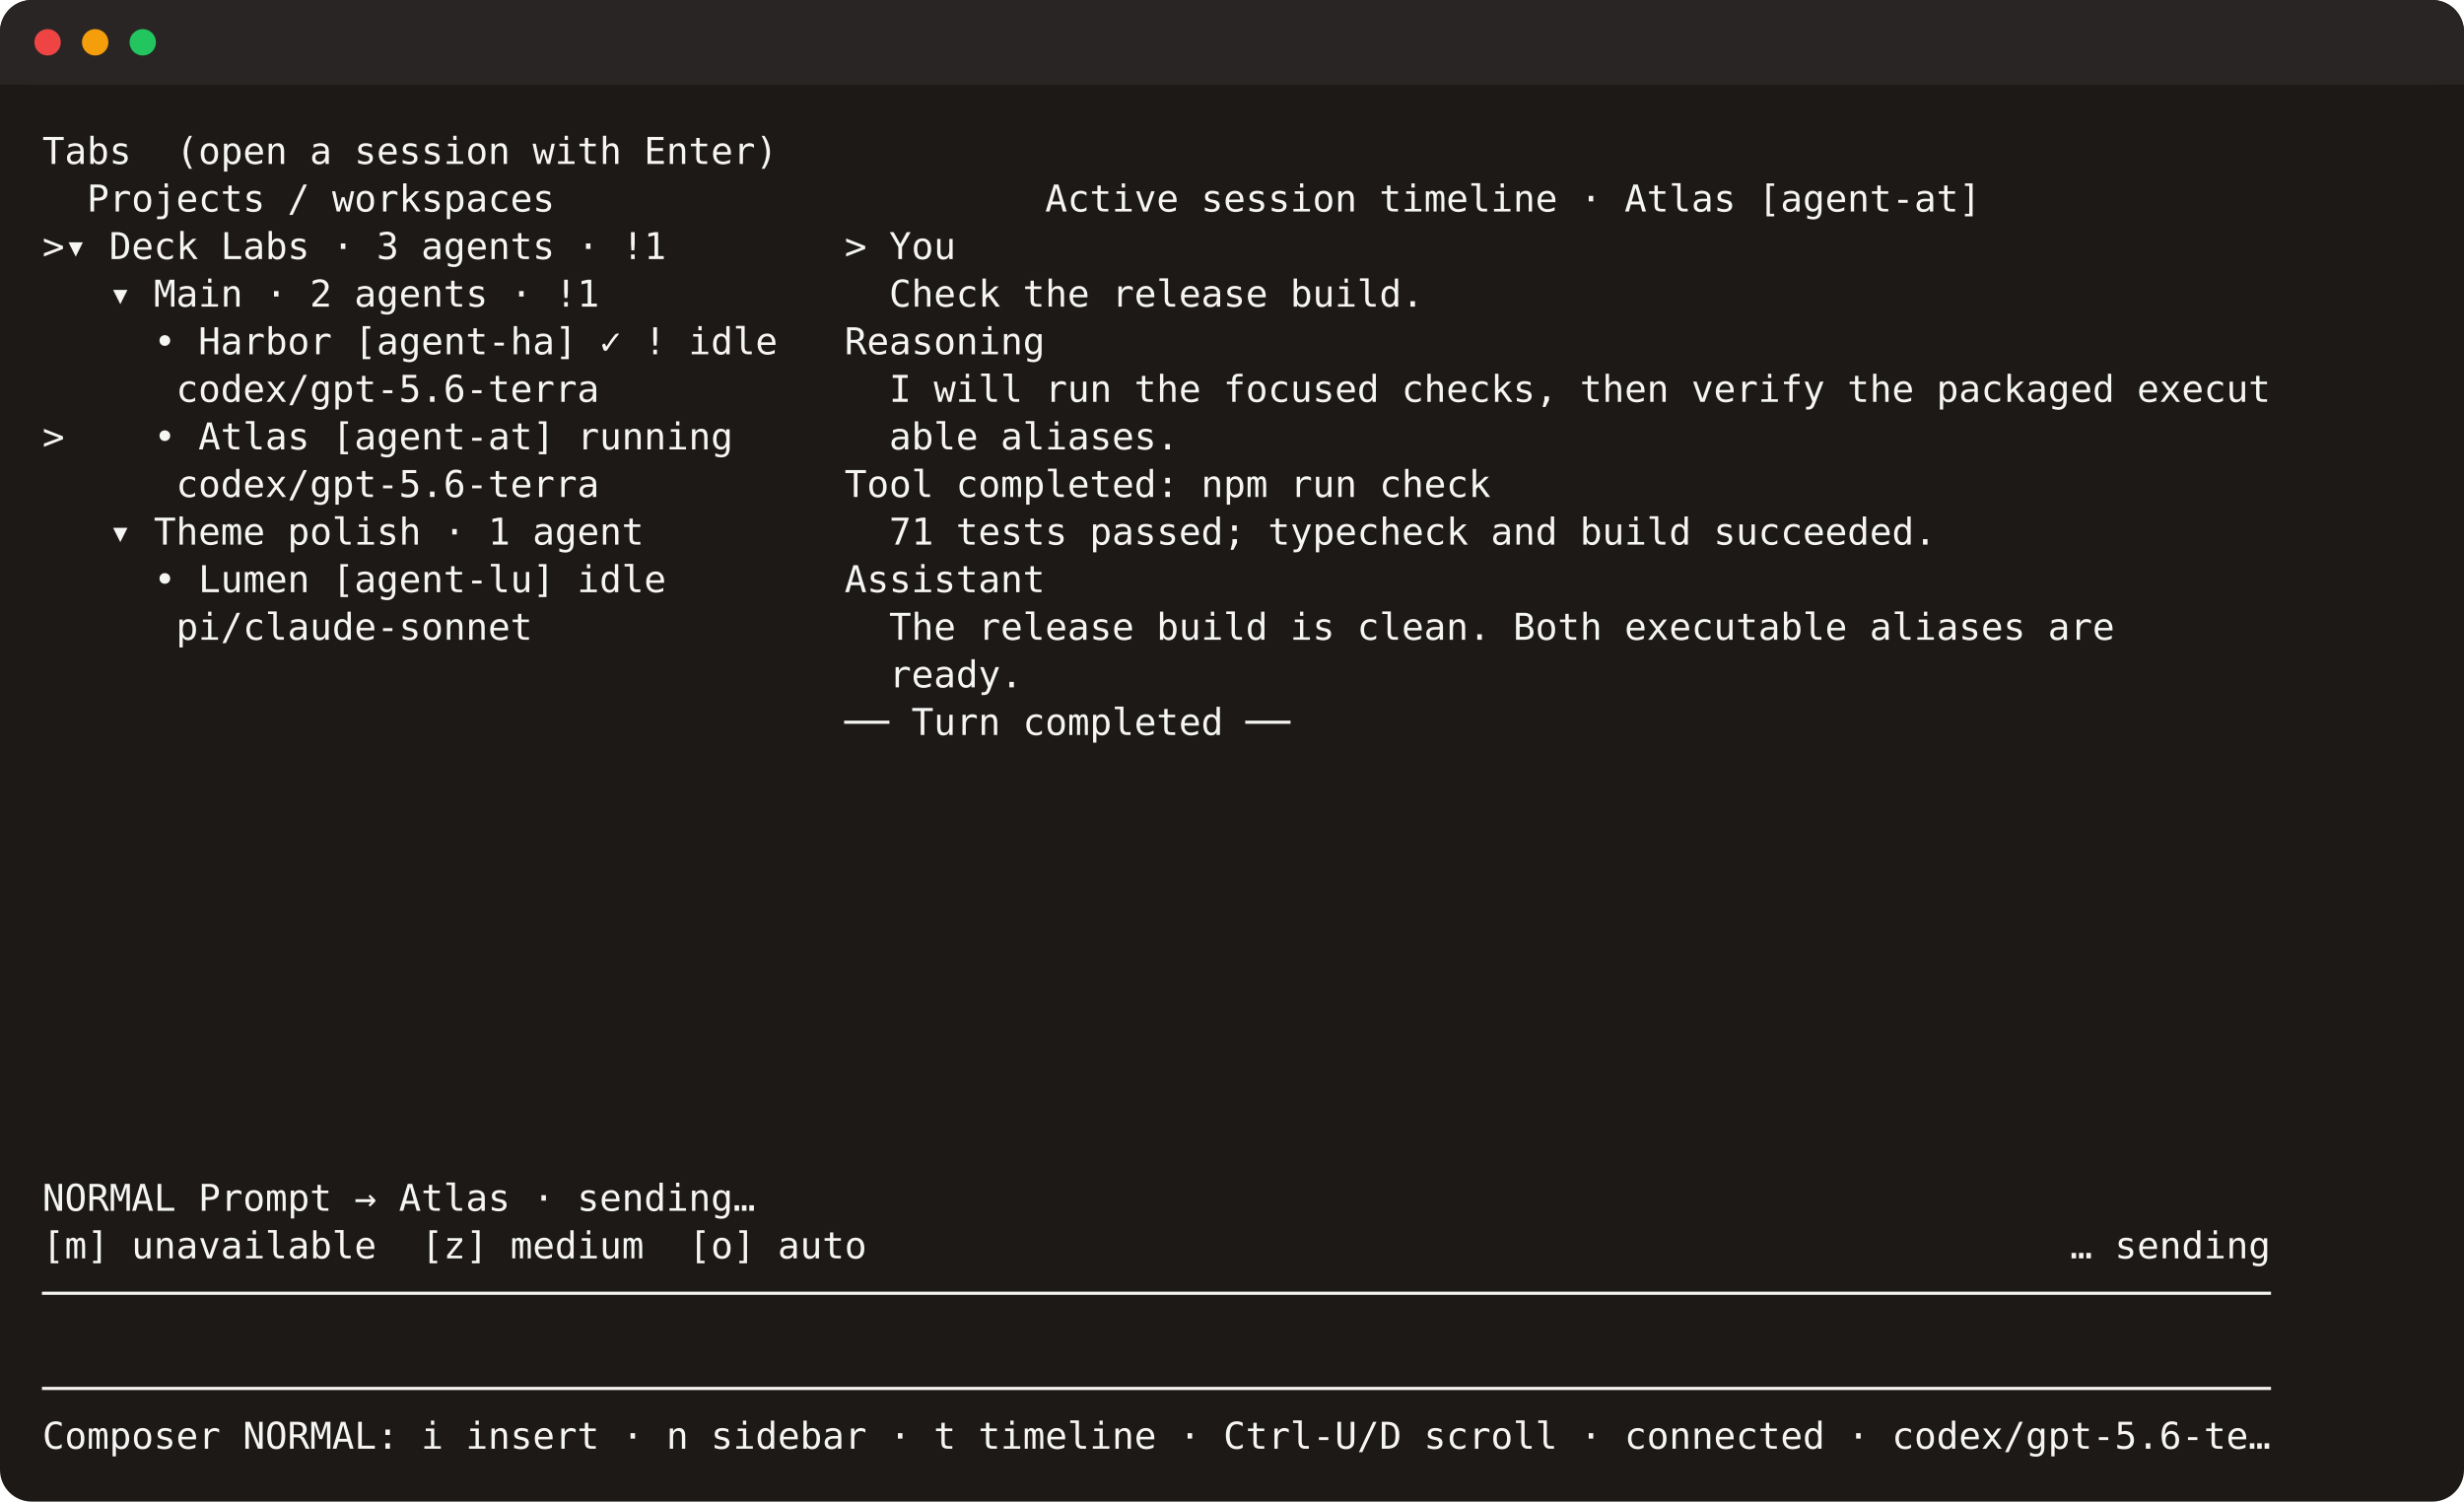
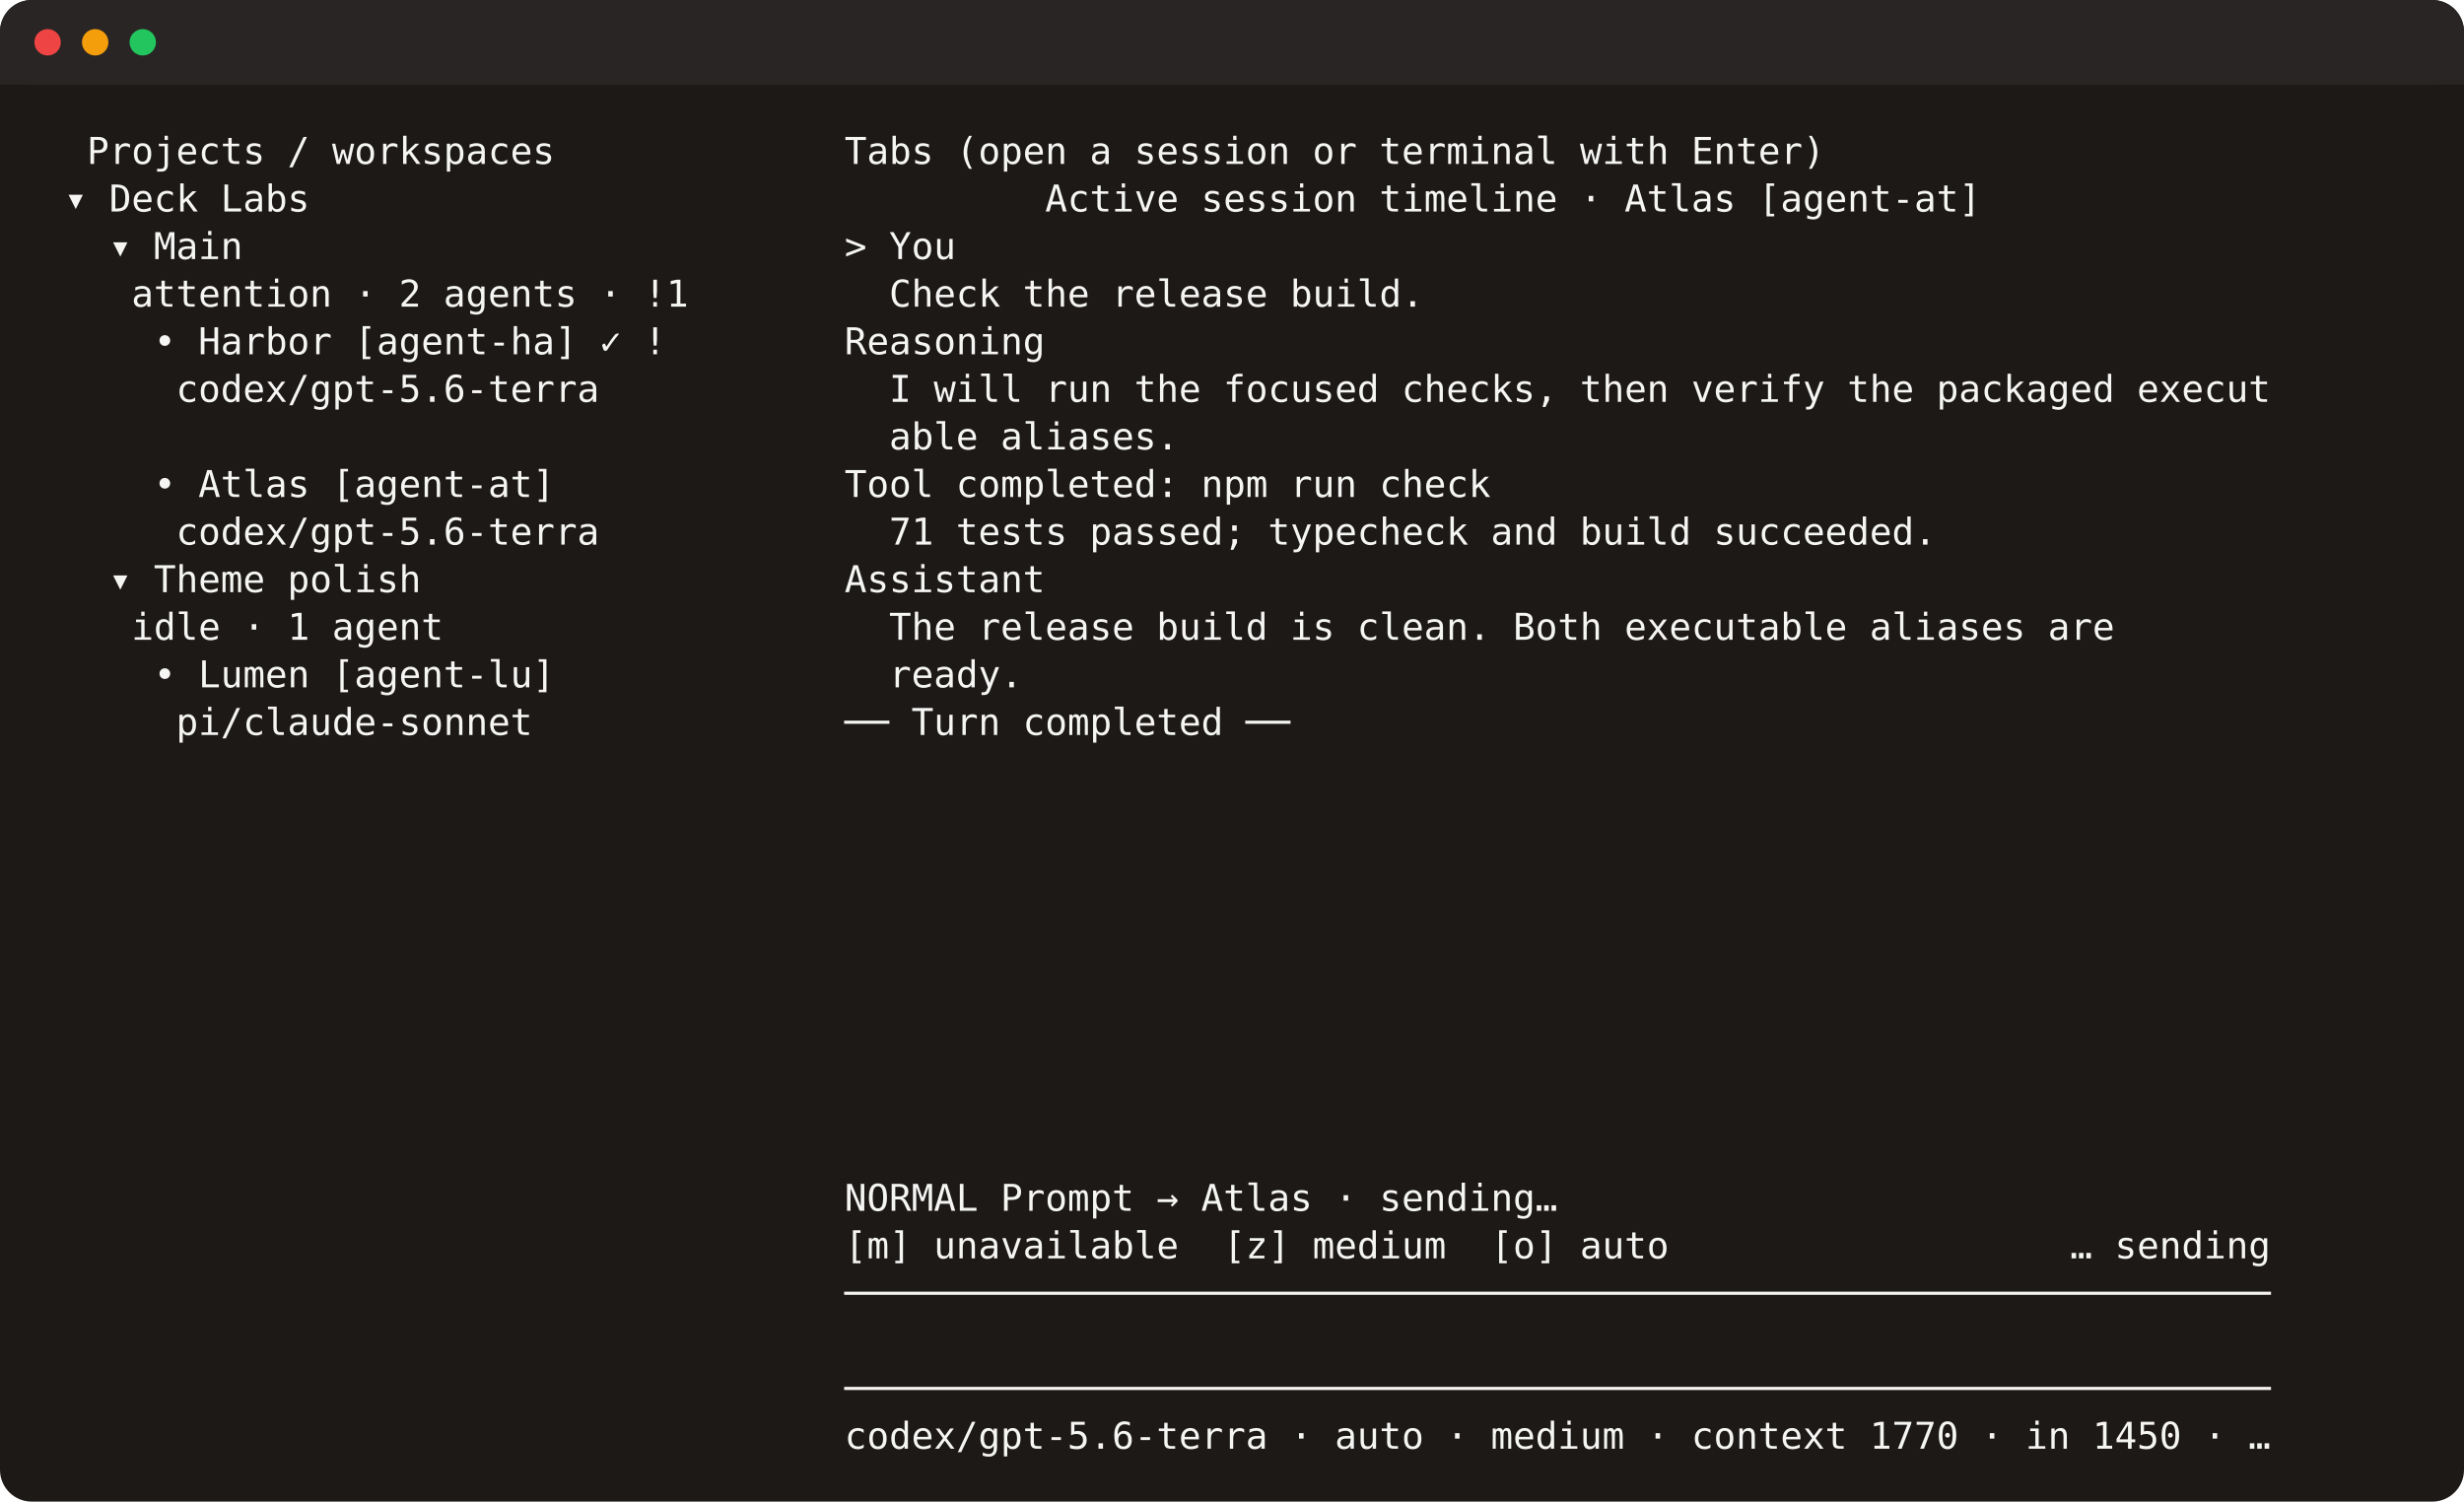
<svg xmlns="http://www.w3.org/2000/svg" width="932" height="568" viewBox="0 0 932 568">
  <rect width="932" height="568" rx="12" fill="#1c1917" />
  <rect width="932" height="32" rx="12" fill="#292524" />
  <rect y="20" width="932" height="12" fill="#292524" />
  <circle cx="18" cy="16" r="5" fill="#ef4444" />
  <circle cx="36" cy="16" r="5" fill="#f59e0b" />
  <circle cx="54" cy="16" r="5" fill="#22c55e" />
  <g fill="#f5f5f4" font-family="SFMono-Regular, Menlo, Consolas, monospace" font-size="14" xml:space="preserve">
-     <text x="16" y="62">Tabs  (open a session with Enter)</text>
-     <text x="16" y="80">  Projects / workspaces                      Active session timeline · Atlas [agent-at]             </text>
-     <text x="16" y="98">&gt;▾ Deck Labs · 3 agents · !1        &gt; You                                                           </text>
-     <text x="16" y="116">   ▾ Main · 2 agents · !1             Check the release build.                                      </text>
-     <text x="16" y="134">     • Harbor [agent-ha] ✓ ! idle   Reasoning                                                       </text>
+     <text x="16" y="62">  Projects / workspaces             Tabs (open a session or terminal with Enter)                    </text>
+     <text x="16" y="80"> ▾ Deck Labs                                 Active session timeline · Atlas [agent-at]             </text>
+     <text x="16" y="98">   ▾ Main                           &gt; You                                                           </text>
+     <text x="16" y="116">    attention · 2 agents · !1         Check the release build.                                      </text>
+     <text x="16" y="134">     • Harbor [agent-ha] ✓ !        Reasoning                                                       </text>
    <text x="16" y="152">      codex/gpt-5.6-terra             I will run the focused checks, then verify the packaged execut</text>
-     <text x="16" y="170">&gt;    • Atlas [agent-at] running       able aliases.                                                 </text>
-     <text x="16" y="188">      codex/gpt-5.6-terra           Tool completed: npm run check                                   </text>
-     <text x="16" y="206">   ▾ Theme polish · 1 agent           71 tests passed; typecheck and build succeeded.               </text>
-     <text x="16" y="224">     • Lumen [agent-lu] idle        Assistant                                                       </text>
-     <text x="16" y="242">      pi/claude-sonnet                The release build is clean. Both executable aliases are       </text>
-     <text x="16" y="260">                                      ready.                                                        </text>
-     <text x="16" y="278">                                    ── Turn completed ──                                            </text>
+     <text x="16" y="170">                                      able aliases.                                                 </text>
+     <text x="16" y="188">     • Atlas [agent-at]             Tool completed: npm run check                                   </text>
+     <text x="16" y="206">      codex/gpt-5.6-terra             71 tests passed; typecheck and build succeeded.               </text>
+     <text x="16" y="224">   ▾ Theme polish                   Assistant                                                       </text>
+     <text x="16" y="242">    idle · 1 agent                    The release build is clean. Both executable aliases are       </text>
+     <text x="16" y="260">     • Lumen [agent-lu]               ready.                                                        </text>
+     <text x="16" y="278">      pi/claude-sonnet              ── Turn completed ──                                            </text>
    <text x="16" y="296" />
    <text x="16" y="314" />
    <text x="16" y="332" />
    <text x="16" y="350" />
    <text x="16" y="368" />
    <text x="16" y="386" />
    <text x="16" y="404" />
    <text x="16" y="422" />
    <text x="16" y="440" />
-     <text x="16" y="458">NORMAL Prompt → Atlas · sending…</text>
-     <text x="16" y="476">[m] unavailable  [z] medium  [o] auto                                                      … sending</text>
-     <text x="16" y="494">────────────────────────────────────────────────────────────────────────────────────────────────────</text>
+     <text x="16" y="458">                                    NORMAL Prompt → Atlas · sending…                                </text>
+     <text x="16" y="476">                                    [m] unavailable  [z] medium  [o] auto                  … sending</text>
+     <text x="16" y="494">                                    ────────────────────────────────────────────────────────────────</text>
    <text x="16" y="512">                                                                                                    </text>
-     <text x="16" y="530">────────────────────────────────────────────────────────────────────────────────────────────────────</text>
-     <text x="16" y="548">Composer NORMAL: i insert · n sidebar · t timeline · Ctrl-U/D scroll · connected · codex/gpt-5.6-te…</text>
+     <text x="16" y="530">                                    ────────────────────────────────────────────────────────────────</text>
+     <text x="16" y="548">                                    codex/gpt-5.6-terra · auto · medium · context 1770 · in 1450 · …</text>
  </g>
</svg>
